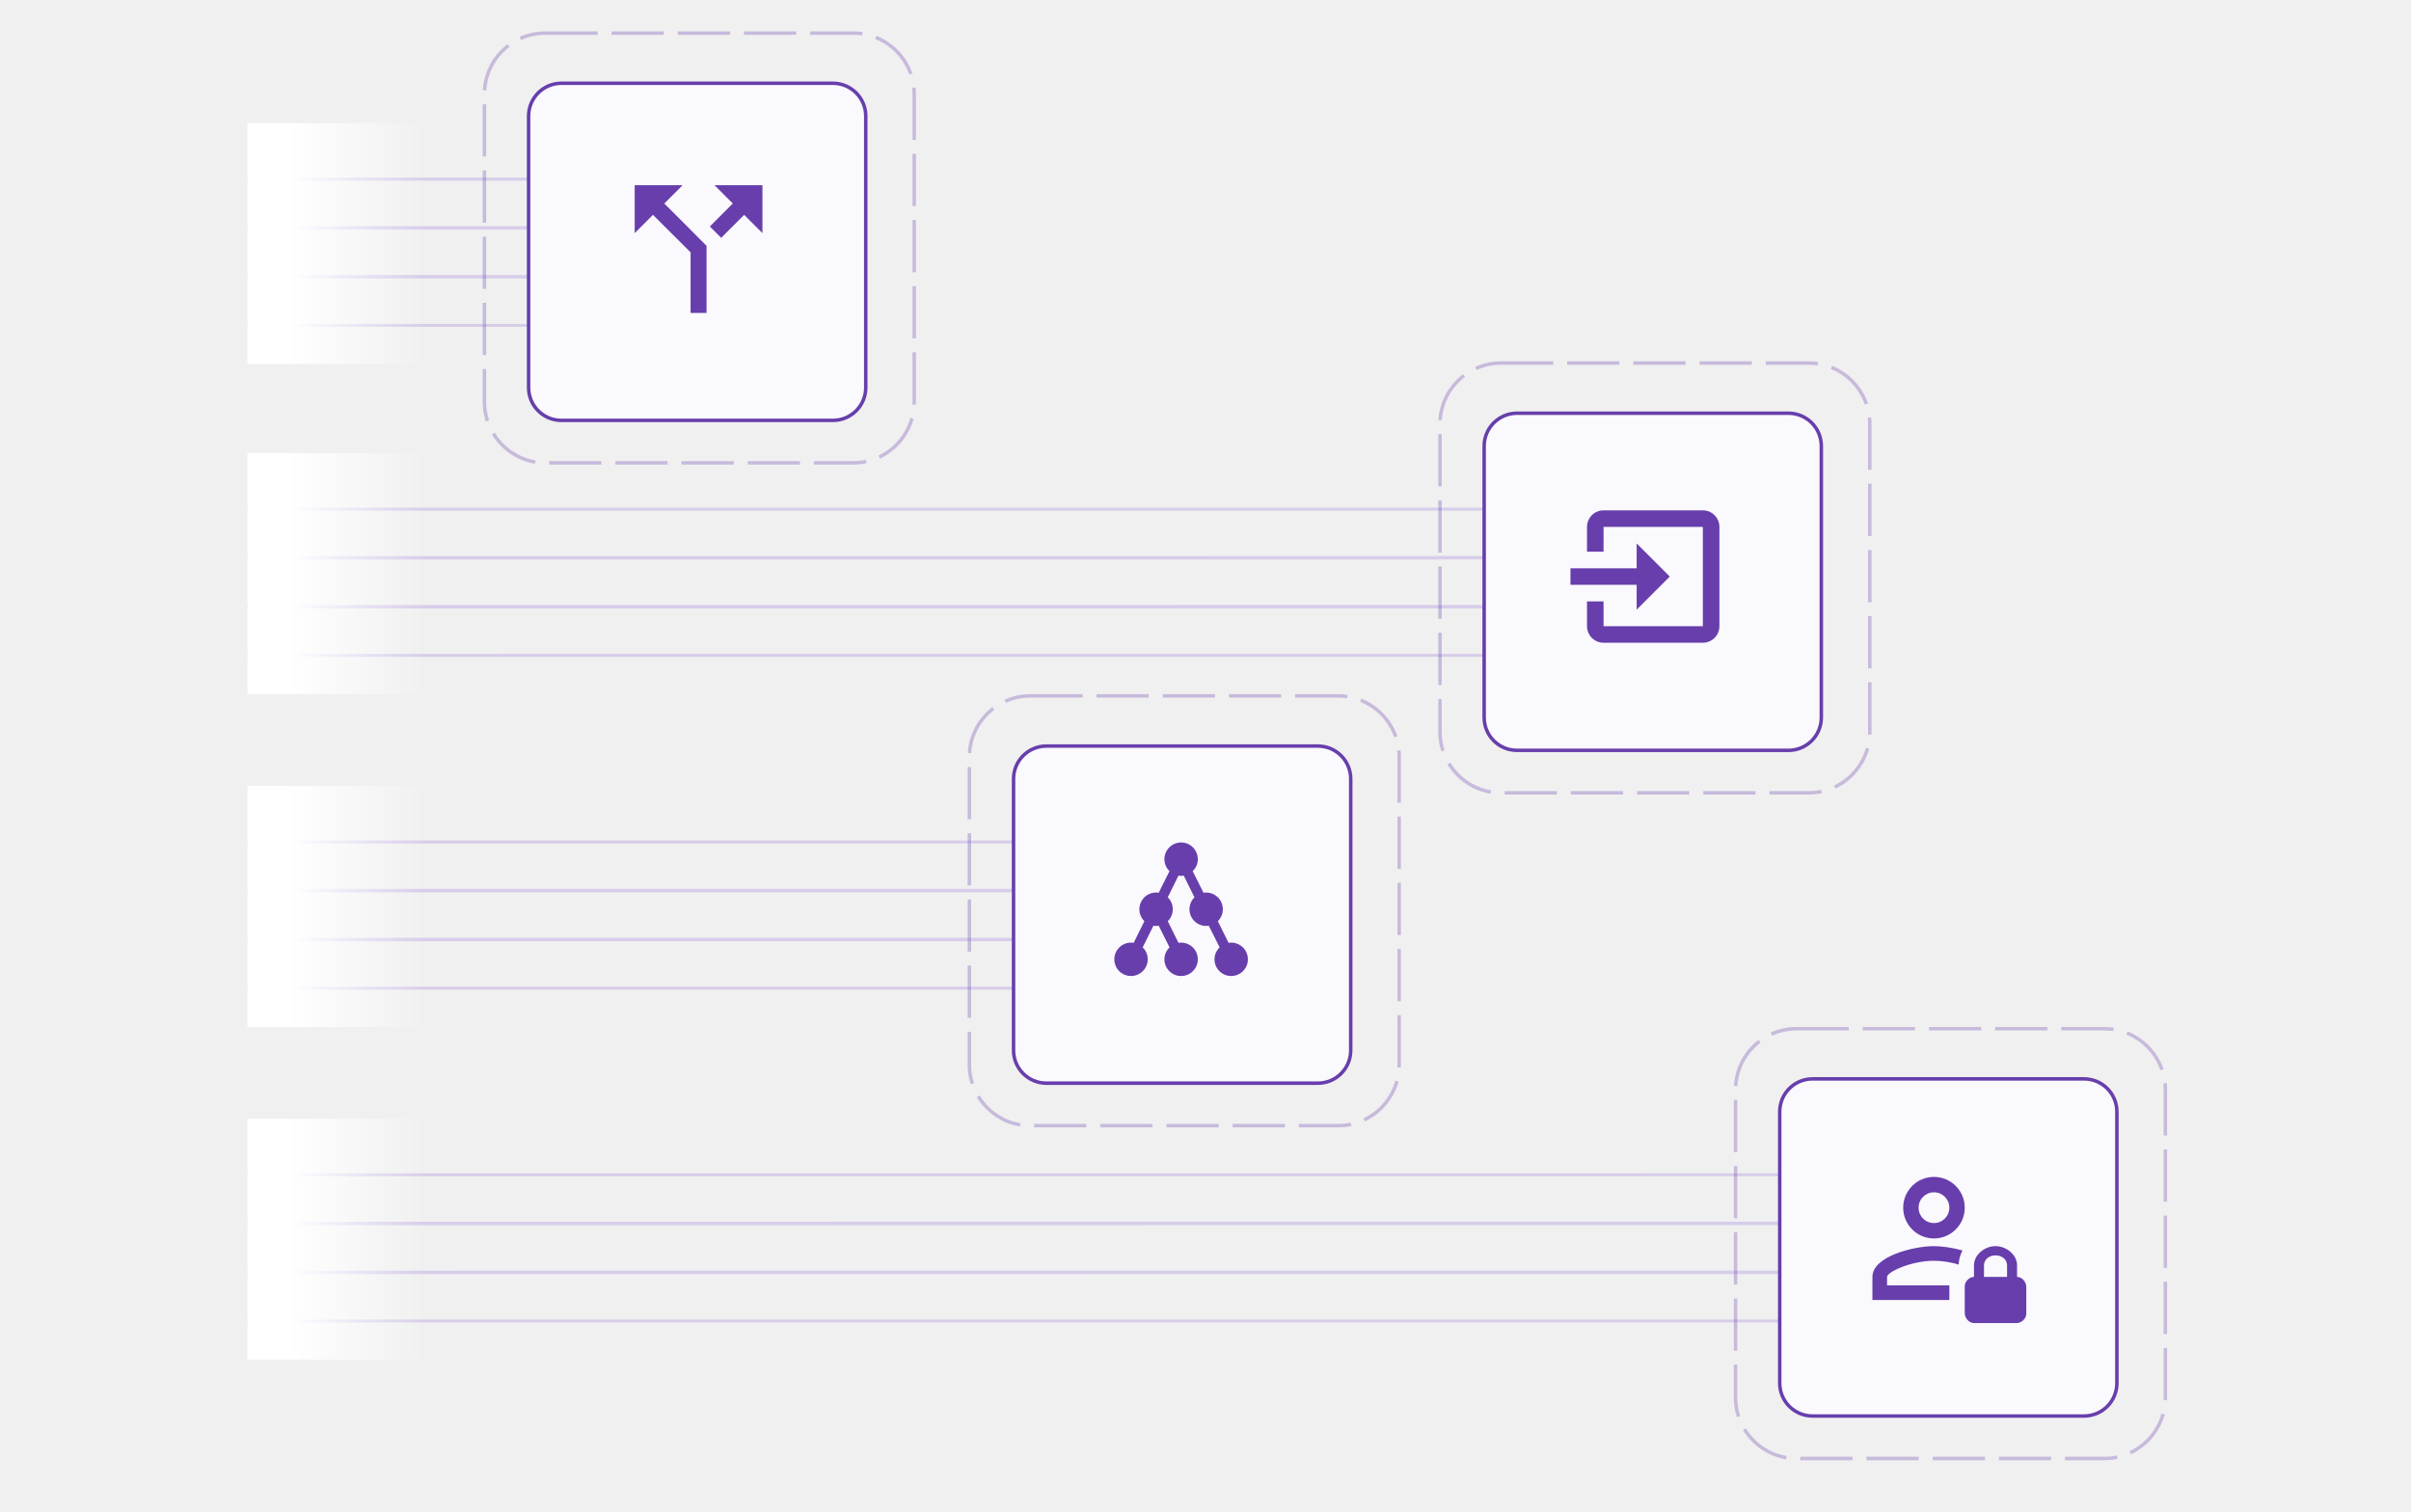
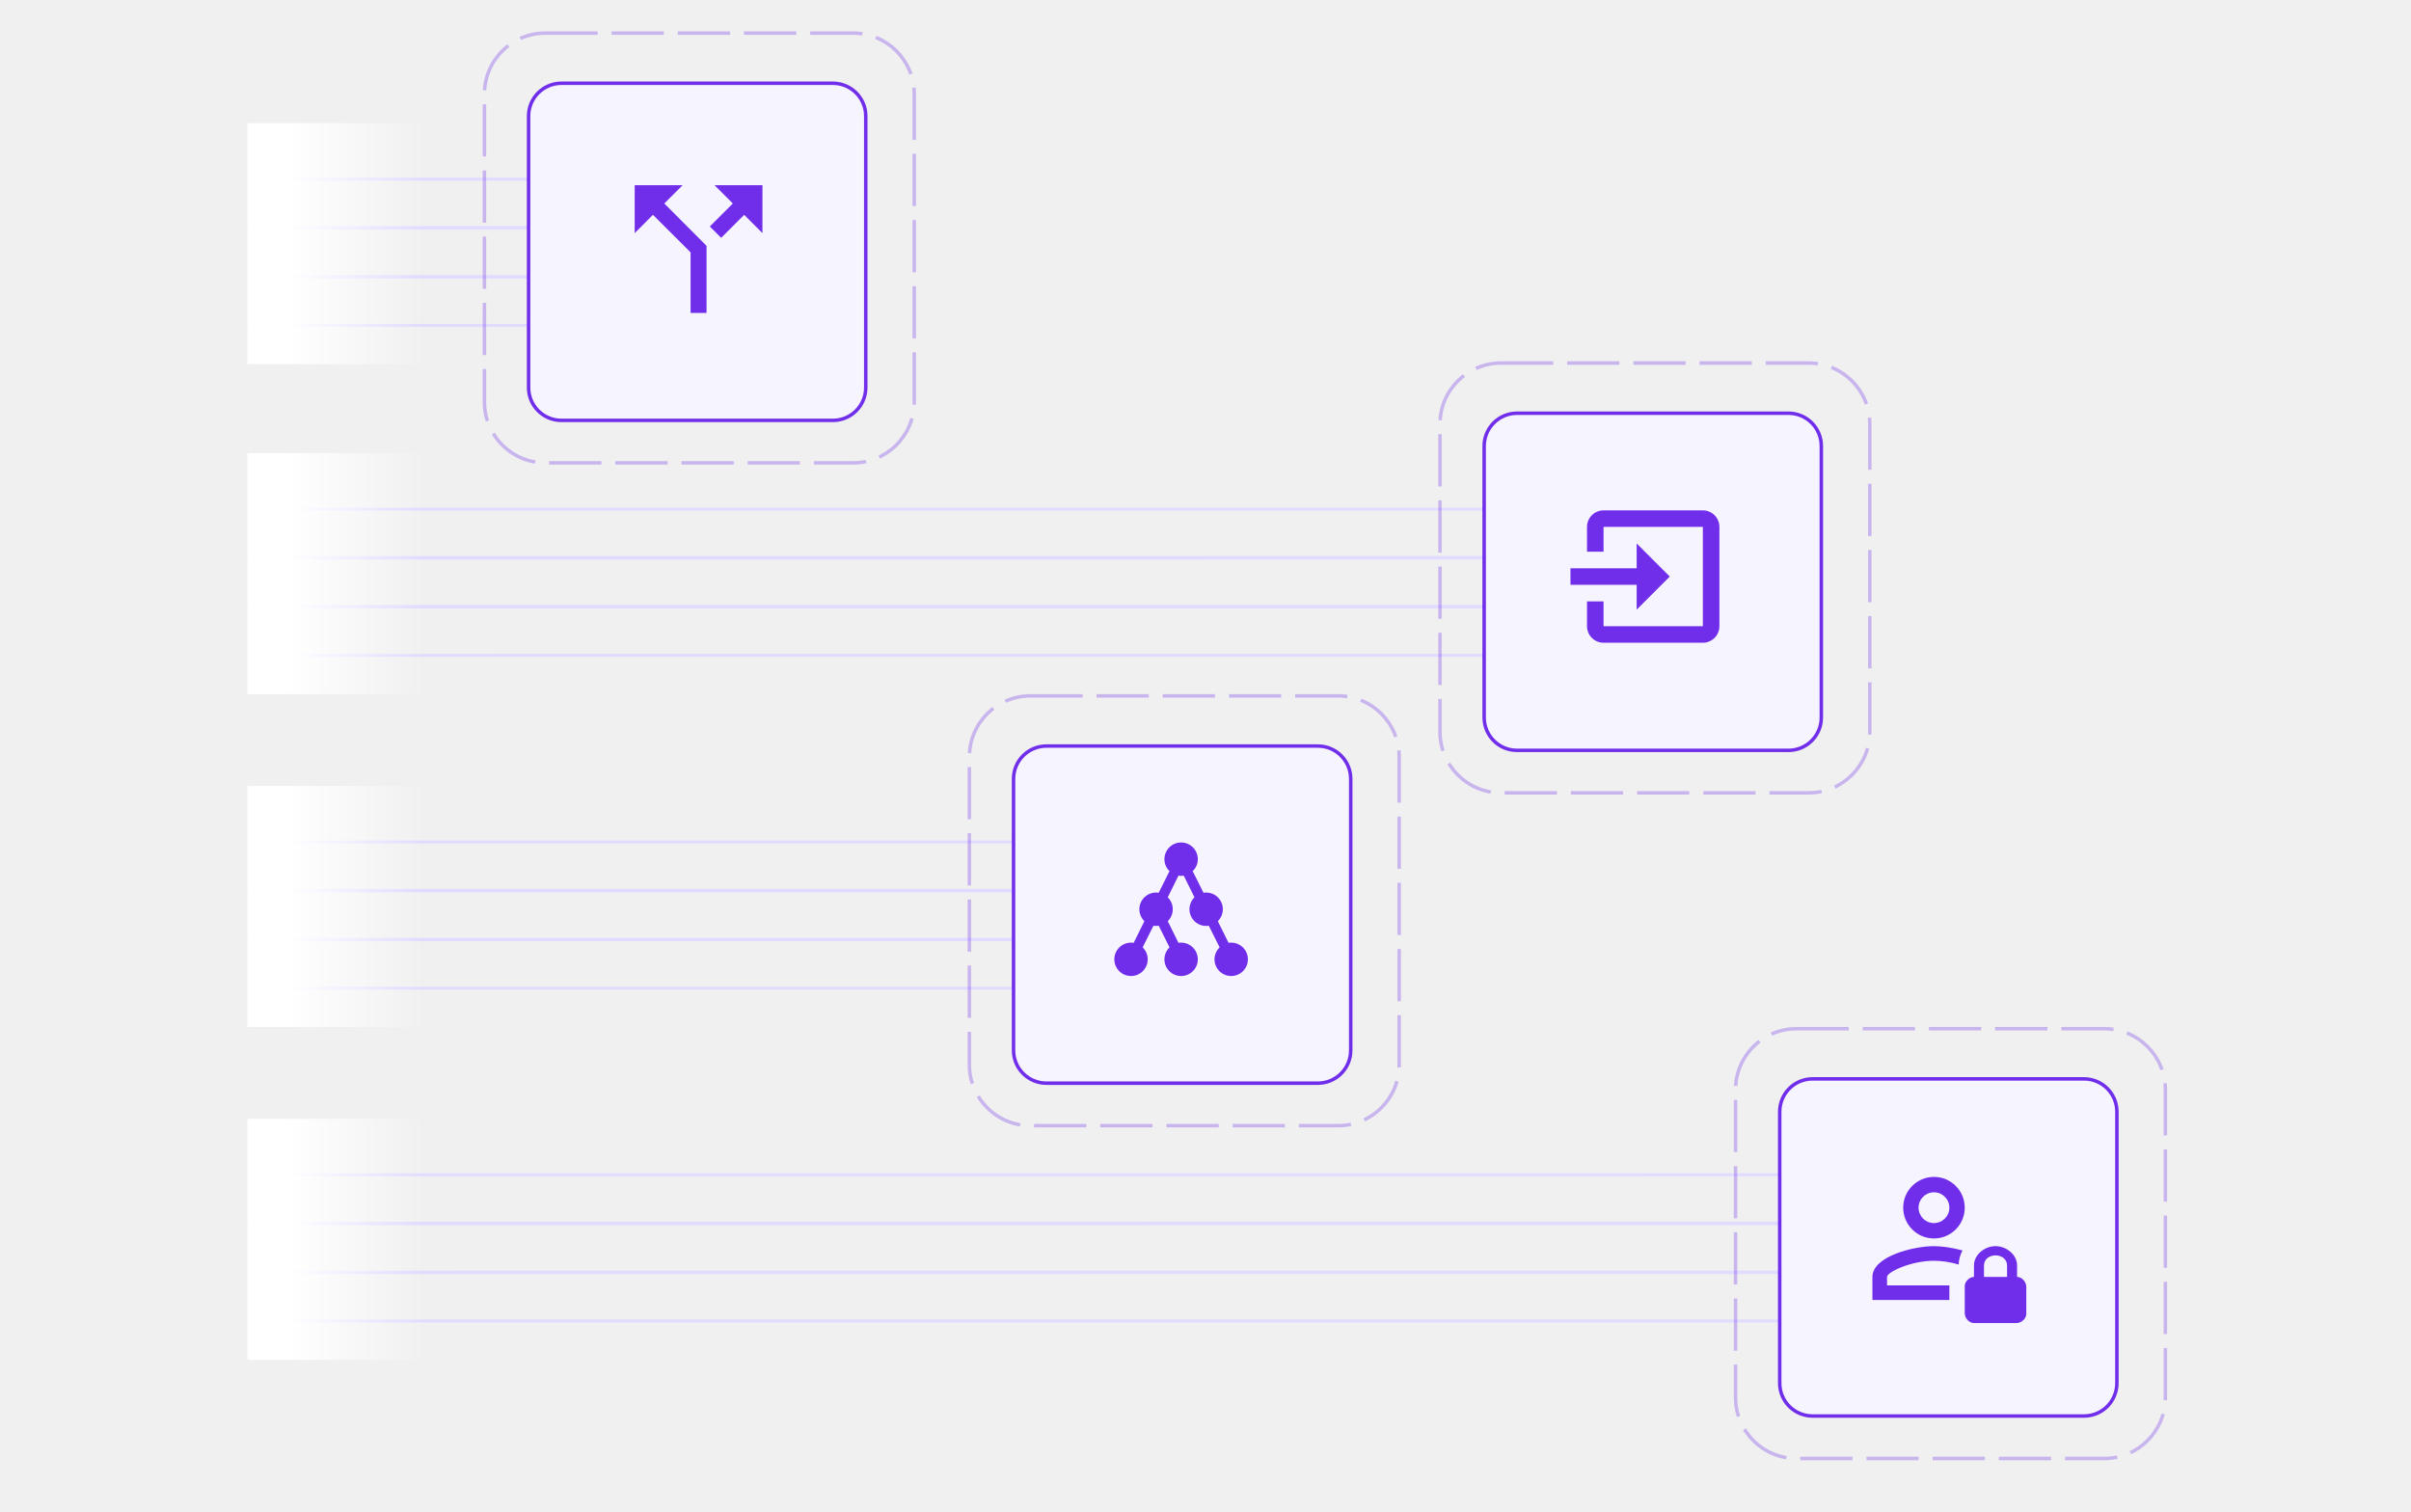
<svg xmlns="http://www.w3.org/2000/svg" width="692" height="434" viewBox="0 0 692 434" fill="none">
  <g clip-path="url(#clip0_1058_36490)">
-     <path d="M159.127 51.354L71 51.368" stroke="#D7CDEA" stroke-miterlimit="10" />
-     <path d="M159.127 65.392L71 65.406" stroke="#D7CDEA" stroke-miterlimit="10" />
-     <path d="M159.127 79.438L71 79.445" stroke="#D7CDEA" stroke-miterlimit="10" />
-     <path d="M159.127 93.476L71 93.483" stroke="#D7CDEA" stroke-miterlimit="10" />
+     <path d="M159.127 51.354L71 51.368" stroke="#e0dbff" stroke-miterlimit="10" />
+     <path d="M159.127 65.392L71 65.406" stroke="#e0dbff" stroke-miterlimit="10" />
+     <path d="M159.127 79.438L71 79.445" stroke="#e0dbff" stroke-miterlimit="10" />
+     <path d="M159.127 93.476L71 93.483" stroke="#e0dbff" stroke-miterlimit="10" />
  </g>
  <rect x="71" y="35.356" width="51.064" height="69.184" fill="url(#paint0_linear_1058_36490)" />
-   <rect x="139.037" y="9.5" width="123.366" height="123.366" rx="17.5" stroke="#673EAC" stroke-opacity="0.3" stroke-dasharray="15 4" />
-   <path d="M239.063 23.899H161.142C155.935 23.899 151.715 28.12 151.715 33.326V111.247C151.715 116.454 155.935 120.674 161.142 120.674H239.063C244.269 120.674 248.49 116.454 248.49 111.247V33.326C248.49 28.12 244.269 23.899 239.063 23.899Z" fill="#FAF9FD" stroke="#673EAC" stroke-miterlimit="10" />
-   <path d="M205.083 53.167L210.331 58.415L203.731 65.015L206.985 68.269L213.585 61.669L218.833 66.917V53.167M195.917 53.167H182.167V66.917L187.414 61.669L198.208 72.44V89.833H202.792V70.561L190.669 58.415" fill="#673EAC" />
+   <rect x="139.037" y="9.5" width="123.366" height="123.366" rx="17.5" stroke="#702eea" stroke-opacity="0.3" stroke-dasharray="15 4" />
+   <path d="M239.063 23.899H161.142C155.935 23.899 151.715 28.12 151.715 33.326V111.247C151.715 116.454 155.935 120.674 161.142 120.674H239.063C244.269 120.674 248.49 116.454 248.49 111.247V33.326C248.49 28.12 244.269 23.899 239.063 23.899Z" fill="#f6f5ff" stroke="#702eea" stroke-miterlimit="10" />
+   <path d="M205.083 53.167L210.331 58.415L203.731 65.015L206.985 68.269L213.585 61.669L218.833 66.917V53.167M195.917 53.167H182.167V66.917L187.414 61.669L198.208 72.44V89.833H202.792V70.561L190.669 58.415" fill="#702eea" />
  <g clip-path="url(#clip1_1058_36490)">
-     <path d="M298.318 241.609L71 241.623" stroke="#D7CDEA" stroke-miterlimit="10" />
-     <path d="M298.318 255.648L71 255.662" stroke="#D7CDEA" stroke-miterlimit="10" />
-     <path d="M298.318 269.693L71 269.7" stroke="#D7CDEA" stroke-miterlimit="10" />
-     <path d="M298.318 283.732L71 283.739" stroke="#D7CDEA" stroke-miterlimit="10" />
+     <path d="M298.318 241.609L71 241.623" stroke="#e0dbff" stroke-miterlimit="10" />
+     <path d="M298.318 255.648L71 255.662" stroke="#e0dbff" stroke-miterlimit="10" />
+     <path d="M298.318 269.693L71 269.7" stroke="#e0dbff" stroke-miterlimit="10" />
+     <path d="M298.318 283.732L71 283.739" stroke="#e0dbff" stroke-miterlimit="10" />
  </g>
  <rect x="71" y="225.611" width="51.064" height="69.184" fill="url(#paint1_linear_1058_36490)" />
-   <rect x="278.228" y="199.756" width="123.366" height="123.366" rx="17.5" stroke="#673EAC" stroke-opacity="0.3" stroke-dasharray="15 4" />
-   <path d="M378.254 214.155H300.333C295.126 214.155 290.906 218.375 290.906 223.582V301.503C290.906 306.709 295.126 310.93 300.333 310.93H378.254C383.46 310.93 387.681 306.709 387.681 301.503V223.582C387.681 218.375 383.46 214.155 378.254 214.155Z" fill="#FAF9FD" stroke="#673EAC" stroke-miterlimit="10" />
+   <rect x="278.228" y="199.756" width="123.366" height="123.366" rx="17.5" stroke="#702eea" stroke-opacity="0.3" stroke-dasharray="15 4" />
+   <path d="M378.254 214.155H300.333C295.126 214.155 290.906 218.375 290.906 223.582V301.503C290.906 306.709 295.126 310.93 300.333 310.93H378.254C383.46 310.93 387.681 306.709 387.681 301.503V223.582C387.681 218.375 383.46 214.155 378.254 214.155Z" fill="#f6f5ff" stroke="#702eea" stroke-miterlimit="10" />
  <g clip-path="url(#clip2_1058_36490)">
-     <path d="M433.392 146.069L71 146.083" stroke="#D7CDEA" stroke-miterlimit="10" />
-     <path d="M433.392 160.108L71 160.122" stroke="#D7CDEA" stroke-miterlimit="10" />
-     <path d="M433.392 174.153L71 174.16" stroke="#D7CDEA" stroke-miterlimit="10" />
-     <path d="M433.392 188.192L71 188.199" stroke="#D7CDEA" stroke-miterlimit="10" />
+     <path d="M433.392 146.069L71 146.083" stroke="#e0dbff" stroke-miterlimit="10" />
+     <path d="M433.392 160.108L71 160.122" stroke="#e0dbff" stroke-miterlimit="10" />
+     <path d="M433.392 174.153L71 174.16" stroke="#e0dbff" stroke-miterlimit="10" />
+     <path d="M433.392 188.192L71 188.199" stroke="#e0dbff" stroke-miterlimit="10" />
  </g>
  <rect x="71" y="130.072" width="51.064" height="69.184" fill="url(#paint2_linear_1058_36490)" />
-   <rect x="413.301" y="104.216" width="123.366" height="123.366" rx="17.5" stroke="#673EAC" stroke-opacity="0.3" stroke-dasharray="15 4" />
-   <path d="M513.327 118.615H435.406C430.2 118.615 425.979 122.836 425.979 128.042V205.964C425.979 211.17 430.2 215.39 435.406 215.39H513.327C518.534 215.39 522.754 211.17 522.754 205.964V128.042C522.754 122.836 518.534 118.615 513.327 118.615Z" fill="#FAF9FD" stroke="#673EAC" stroke-miterlimit="10" />
+   <rect x="413.301" y="104.216" width="123.366" height="123.366" rx="17.5" stroke="#702eea" stroke-opacity="0.3" stroke-dasharray="15 4" />
+   <path d="M513.327 118.615H435.406C430.2 118.615 425.979 122.836 425.979 128.042V205.964C425.979 211.17 430.2 215.39 435.406 215.39H513.327C518.534 215.39 522.754 211.17 522.754 205.964V128.042C522.754 122.836 518.534 118.615 513.327 118.615Z" fill="#f6f5ff" stroke="#702eea" stroke-miterlimit="10" />
  <g clip-path="url(#clip3_1058_36490)">
-     <path d="M518.224 337.149L71 337.163" stroke="#D7CDEA" stroke-miterlimit="10" />
-     <path d="M518.224 351.188L71 351.201" stroke="#D7CDEA" stroke-miterlimit="10" />
-     <path d="M518.224 365.233L71 365.24" stroke="#D7CDEA" stroke-miterlimit="10" />
-     <path d="M518.224 379.271L71 379.278" stroke="#D7CDEA" stroke-miterlimit="10" />
+     <path d="M518.224 337.149L71 337.163" stroke="#e0dbff" stroke-miterlimit="10" />
+     <path d="M518.224 351.188L71 351.201" stroke="#e0dbff" stroke-miterlimit="10" />
+     <path d="M518.224 365.233L71 365.24" stroke="#e0dbff" stroke-miterlimit="10" />
+     <path d="M518.224 379.271L71 379.278" stroke="#e0dbff" stroke-miterlimit="10" />
  </g>
  <rect x="71" y="321.151" width="51.064" height="69.184" fill="url(#paint3_linear_1058_36490)" />
-   <rect x="498.134" y="295.295" width="123.366" height="123.366" rx="17.5" stroke="#673EAC" stroke-opacity="0.3" stroke-dasharray="15 4" />
-   <path d="M598.16 309.694H520.238C515.032 309.694 510.812 313.915 510.812 319.121V397.043C510.812 402.249 515.032 406.469 520.238 406.469H598.16C603.366 406.469 607.587 402.249 607.587 397.043V319.121C607.587 313.915 603.366 309.694 598.16 309.694Z" fill="#FAF9FD" stroke="#673EAC" stroke-miterlimit="10" />
-   <path d="M555.083 355.5C559.964 355.5 563.917 351.547 563.917 346.667C563.917 341.786 559.964 337.833 555.083 337.833C550.203 337.833 546.25 341.786 546.25 346.667C546.25 351.547 550.203 355.5 555.083 355.5ZM555.083 342.25C557.534 342.25 559.5 344.238 559.5 346.667C559.5 349.096 557.534 351.083 555.083 351.083C552.632 351.083 550.667 349.118 550.667 346.667C550.667 344.216 552.654 342.25 555.083 342.25ZM559.5 373.167H537.417V366.542C537.417 360.646 549.187 357.708 555.083 357.708C557.292 357.708 560.339 358.128 563.276 358.945C562.614 360.182 562.216 361.551 562.172 362.986C560.008 362.346 557.534 361.904 555.083 361.904C548.524 361.904 541.612 365.128 541.612 366.542V368.971H559.5C559.5 369.037 559.5 369.126 559.5 369.192V373.167ZM578.933 366.542V363.229C578.933 360.138 575.842 357.708 572.75 357.708C569.658 357.708 566.567 360.138 566.567 363.229V366.542C565.242 366.542 563.917 367.867 563.917 369.192V376.921C563.917 378.467 565.242 379.792 566.567 379.792H578.712C580.258 379.792 581.583 378.467 581.583 377.142V369.413C581.583 367.867 580.258 366.542 578.933 366.542ZM576.062 366.542H569.437V363.229C569.437 361.463 570.983 360.358 572.75 360.358C574.517 360.358 576.062 361.463 576.062 363.229V366.542Z" fill="#673EAC" />
-   <path d="M353.375 270.583C353.126 270.583 352.877 270.583 352.628 270.66L349.542 264.431C350.404 263.568 350.979 262.361 350.979 261C350.979 258.355 348.833 256.208 346.188 256.208C345.938 256.208 345.708 256.208 345.44 256.285L342.316 250.056C343.236 249.193 343.792 247.986 343.792 246.625C343.792 243.98 341.645 241.833 339 241.833C336.355 241.833 334.208 243.98 334.208 246.625C334.208 247.986 334.764 249.193 335.665 250.056L332.56 256.285C332.292 256.208 332.062 256.208 331.813 256.208C329.168 256.208 327.021 258.355 327.021 261C327.021 262.361 327.596 263.568 328.458 264.431L325.373 270.66C325.123 270.583 324.874 270.583 324.625 270.583C321.98 270.583 319.833 272.73 319.833 275.375C319.833 278.02 321.98 280.167 324.625 280.167C327.27 280.167 329.417 278.02 329.417 275.375C329.417 274.033 328.861 272.807 327.96 271.944L331.065 265.715C331.333 265.792 331.563 265.792 331.813 265.792C332.062 265.792 332.292 265.792 332.56 265.715L335.684 271.944C334.783 272.807 334.208 274.033 334.208 275.375C334.208 278.02 336.355 280.167 339 280.167C341.645 280.167 343.792 278.02 343.792 275.375C343.792 272.73 341.645 270.583 339 270.583C338.751 270.583 338.502 270.583 338.253 270.66L335.167 264.431C336.048 263.568 336.604 262.361 336.604 261C336.604 259.639 336.048 258.432 335.167 257.569L338.253 251.34C338.502 251.417 338.751 251.417 339 251.417C339.249 251.417 339.498 251.417 339.748 251.34L342.833 257.569C341.971 258.432 341.396 259.658 341.396 261C341.396 263.645 343.543 265.792 346.188 265.792C346.437 265.792 346.667 265.792 346.935 265.715L350.059 271.944C349.158 272.807 348.583 274.033 348.583 275.375C348.583 278.02 350.73 280.167 353.375 280.167C356.02 280.167 358.167 278.02 358.167 275.375C358.167 272.73 356.02 270.583 353.375 270.583Z" fill="#673EAC" />
-   <path d="M479.25 165.5L469.75 156V163.125H450.75V167.875H469.75V175M493.5 179.75V151.25C493.5 148.614 491.362 146.5 488.75 146.5H460.25C458.99 146.5 457.782 147 456.891 147.891C456 148.782 455.5 149.99 455.5 151.25V158.375H460.25V151.25H488.75V179.75H460.25V172.625H455.5V179.75C455.5 181.01 456 182.218 456.891 183.109C457.782 184 458.99 184.5 460.25 184.5H488.75C490.01 184.5 491.218 184 492.109 183.109C493 182.218 493.5 181.01 493.5 179.75Z" fill="#673EAC" />
+   <rect x="498.134" y="295.295" width="123.366" height="123.366" rx="17.5" stroke="#702eea" stroke-opacity="0.3" stroke-dasharray="15 4" />
+   <path d="M598.16 309.694H520.238C515.032 309.694 510.812 313.915 510.812 319.121V397.043C510.812 402.249 515.032 406.469 520.238 406.469H598.16C603.366 406.469 607.587 402.249 607.587 397.043V319.121C607.587 313.915 603.366 309.694 598.16 309.694Z" fill="#f6f5ff" stroke="#702eea" stroke-miterlimit="10" />
+   <path d="M555.083 355.5C559.964 355.5 563.917 351.547 563.917 346.667C563.917 341.786 559.964 337.833 555.083 337.833C550.203 337.833 546.25 341.786 546.25 346.667C546.25 351.547 550.203 355.5 555.083 355.5ZM555.083 342.25C557.534 342.25 559.5 344.238 559.5 346.667C559.5 349.096 557.534 351.083 555.083 351.083C552.632 351.083 550.667 349.118 550.667 346.667C550.667 344.216 552.654 342.25 555.083 342.25ZM559.5 373.167H537.417V366.542C537.417 360.646 549.187 357.708 555.083 357.708C557.292 357.708 560.339 358.128 563.276 358.945C562.614 360.182 562.216 361.551 562.172 362.986C560.008 362.346 557.534 361.904 555.083 361.904C548.524 361.904 541.612 365.128 541.612 366.542V368.971H559.5C559.5 369.037 559.5 369.126 559.5 369.192V373.167ZM578.933 366.542V363.229C578.933 360.138 575.842 357.708 572.75 357.708C569.658 357.708 566.567 360.138 566.567 363.229V366.542C565.242 366.542 563.917 367.867 563.917 369.192V376.921C563.917 378.467 565.242 379.792 566.567 379.792H578.712C580.258 379.792 581.583 378.467 581.583 377.142V369.413C581.583 367.867 580.258 366.542 578.933 366.542ZM576.062 366.542H569.437V363.229C569.437 361.463 570.983 360.358 572.75 360.358C574.517 360.358 576.062 361.463 576.062 363.229V366.542Z" fill="#702eea" />
+   <path d="M353.375 270.583C353.126 270.583 352.877 270.583 352.628 270.66L349.542 264.431C350.404 263.568 350.979 262.361 350.979 261C350.979 258.355 348.833 256.208 346.188 256.208C345.938 256.208 345.708 256.208 345.44 256.285L342.316 250.056C343.236 249.193 343.792 247.986 343.792 246.625C343.792 243.98 341.645 241.833 339 241.833C336.355 241.833 334.208 243.98 334.208 246.625C334.208 247.986 334.764 249.193 335.665 250.056L332.56 256.285C332.292 256.208 332.062 256.208 331.813 256.208C329.168 256.208 327.021 258.355 327.021 261C327.021 262.361 327.596 263.568 328.458 264.431L325.373 270.66C325.123 270.583 324.874 270.583 324.625 270.583C321.98 270.583 319.833 272.73 319.833 275.375C319.833 278.02 321.98 280.167 324.625 280.167C327.27 280.167 329.417 278.02 329.417 275.375C329.417 274.033 328.861 272.807 327.96 271.944L331.065 265.715C331.333 265.792 331.563 265.792 331.813 265.792C332.062 265.792 332.292 265.792 332.56 265.715L335.684 271.944C334.783 272.807 334.208 274.033 334.208 275.375C334.208 278.02 336.355 280.167 339 280.167C341.645 280.167 343.792 278.02 343.792 275.375C343.792 272.73 341.645 270.583 339 270.583C338.751 270.583 338.502 270.583 338.253 270.66L335.167 264.431C336.048 263.568 336.604 262.361 336.604 261C336.604 259.639 336.048 258.432 335.167 257.569L338.253 251.34C338.502 251.417 338.751 251.417 339 251.417C339.249 251.417 339.498 251.417 339.748 251.34L342.833 257.569C341.971 258.432 341.396 259.658 341.396 261C341.396 263.645 343.543 265.792 346.188 265.792C346.437 265.792 346.667 265.792 346.935 265.715L350.059 271.944C349.158 272.807 348.583 274.033 348.583 275.375C348.583 278.02 350.73 280.167 353.375 280.167C356.02 280.167 358.167 278.02 358.167 275.375C358.167 272.73 356.02 270.583 353.375 270.583Z" fill="#702eea" />
+   <path d="M479.25 165.5L469.75 156V163.125H450.75V167.875H469.75V175M493.5 179.75V151.25C493.5 148.614 491.362 146.5 488.75 146.5H460.25C458.99 146.5 457.782 147 456.891 147.891C456 148.782 455.5 149.99 455.5 151.25V158.375H460.25V151.25H488.75V179.75H460.25V172.625H455.5V179.75C455.5 181.01 456 182.218 456.891 183.109C457.782 184 458.99 184.5 460.25 184.5H488.75C490.01 184.5 491.218 184 492.109 183.109C493 182.218 493.5 181.01 493.5 179.75Z" fill="#702eea" />
  <defs>
    <linearGradient id="paint0_linear_1058_36490" x1="122.064" y1="76.537" x2="82.531" y2="76.537" gradientUnits="userSpaceOnUse">
      <stop stop-color="white" stop-opacity="0" />
      <stop offset="1" stop-color="white" />
    </linearGradient>
    <linearGradient id="paint1_linear_1058_36490" x1="122.064" y1="266.792" x2="82.531" y2="266.792" gradientUnits="userSpaceOnUse">
      <stop stop-color="white" stop-opacity="0" />
      <stop offset="1" stop-color="white" />
    </linearGradient>
    <linearGradient id="paint2_linear_1058_36490" x1="122.064" y1="171.253" x2="82.531" y2="171.253" gradientUnits="userSpaceOnUse">
      <stop stop-color="white" stop-opacity="0" />
      <stop offset="1" stop-color="white" />
    </linearGradient>
    <linearGradient id="paint3_linear_1058_36490" x1="122.064" y1="362.332" x2="82.531" y2="362.332" gradientUnits="userSpaceOnUse">
      <stop stop-color="white" stop-opacity="0" />
      <stop offset="1" stop-color="white" />
    </linearGradient>
    <clipPath id="clip0_1058_36490">
      <rect width="42.828" height="88.127" fill="white" transform="translate(159.127 51.0044) rotate(90)" />
    </clipPath>
    <clipPath id="clip1_1058_36490">
      <rect width="42.828" height="227.318" fill="white" transform="translate(298.318 241.26) rotate(90)" />
    </clipPath>
    <clipPath id="clip2_1058_36490">
      <rect width="42.828" height="362.392" fill="white" transform="translate(433.392 145.72) rotate(90)" />
    </clipPath>
    <clipPath id="clip3_1058_36490">
      <rect width="42.828" height="447.224" fill="white" transform="translate(518.224 336.8) rotate(90)" />
    </clipPath>
  </defs>
</svg>
